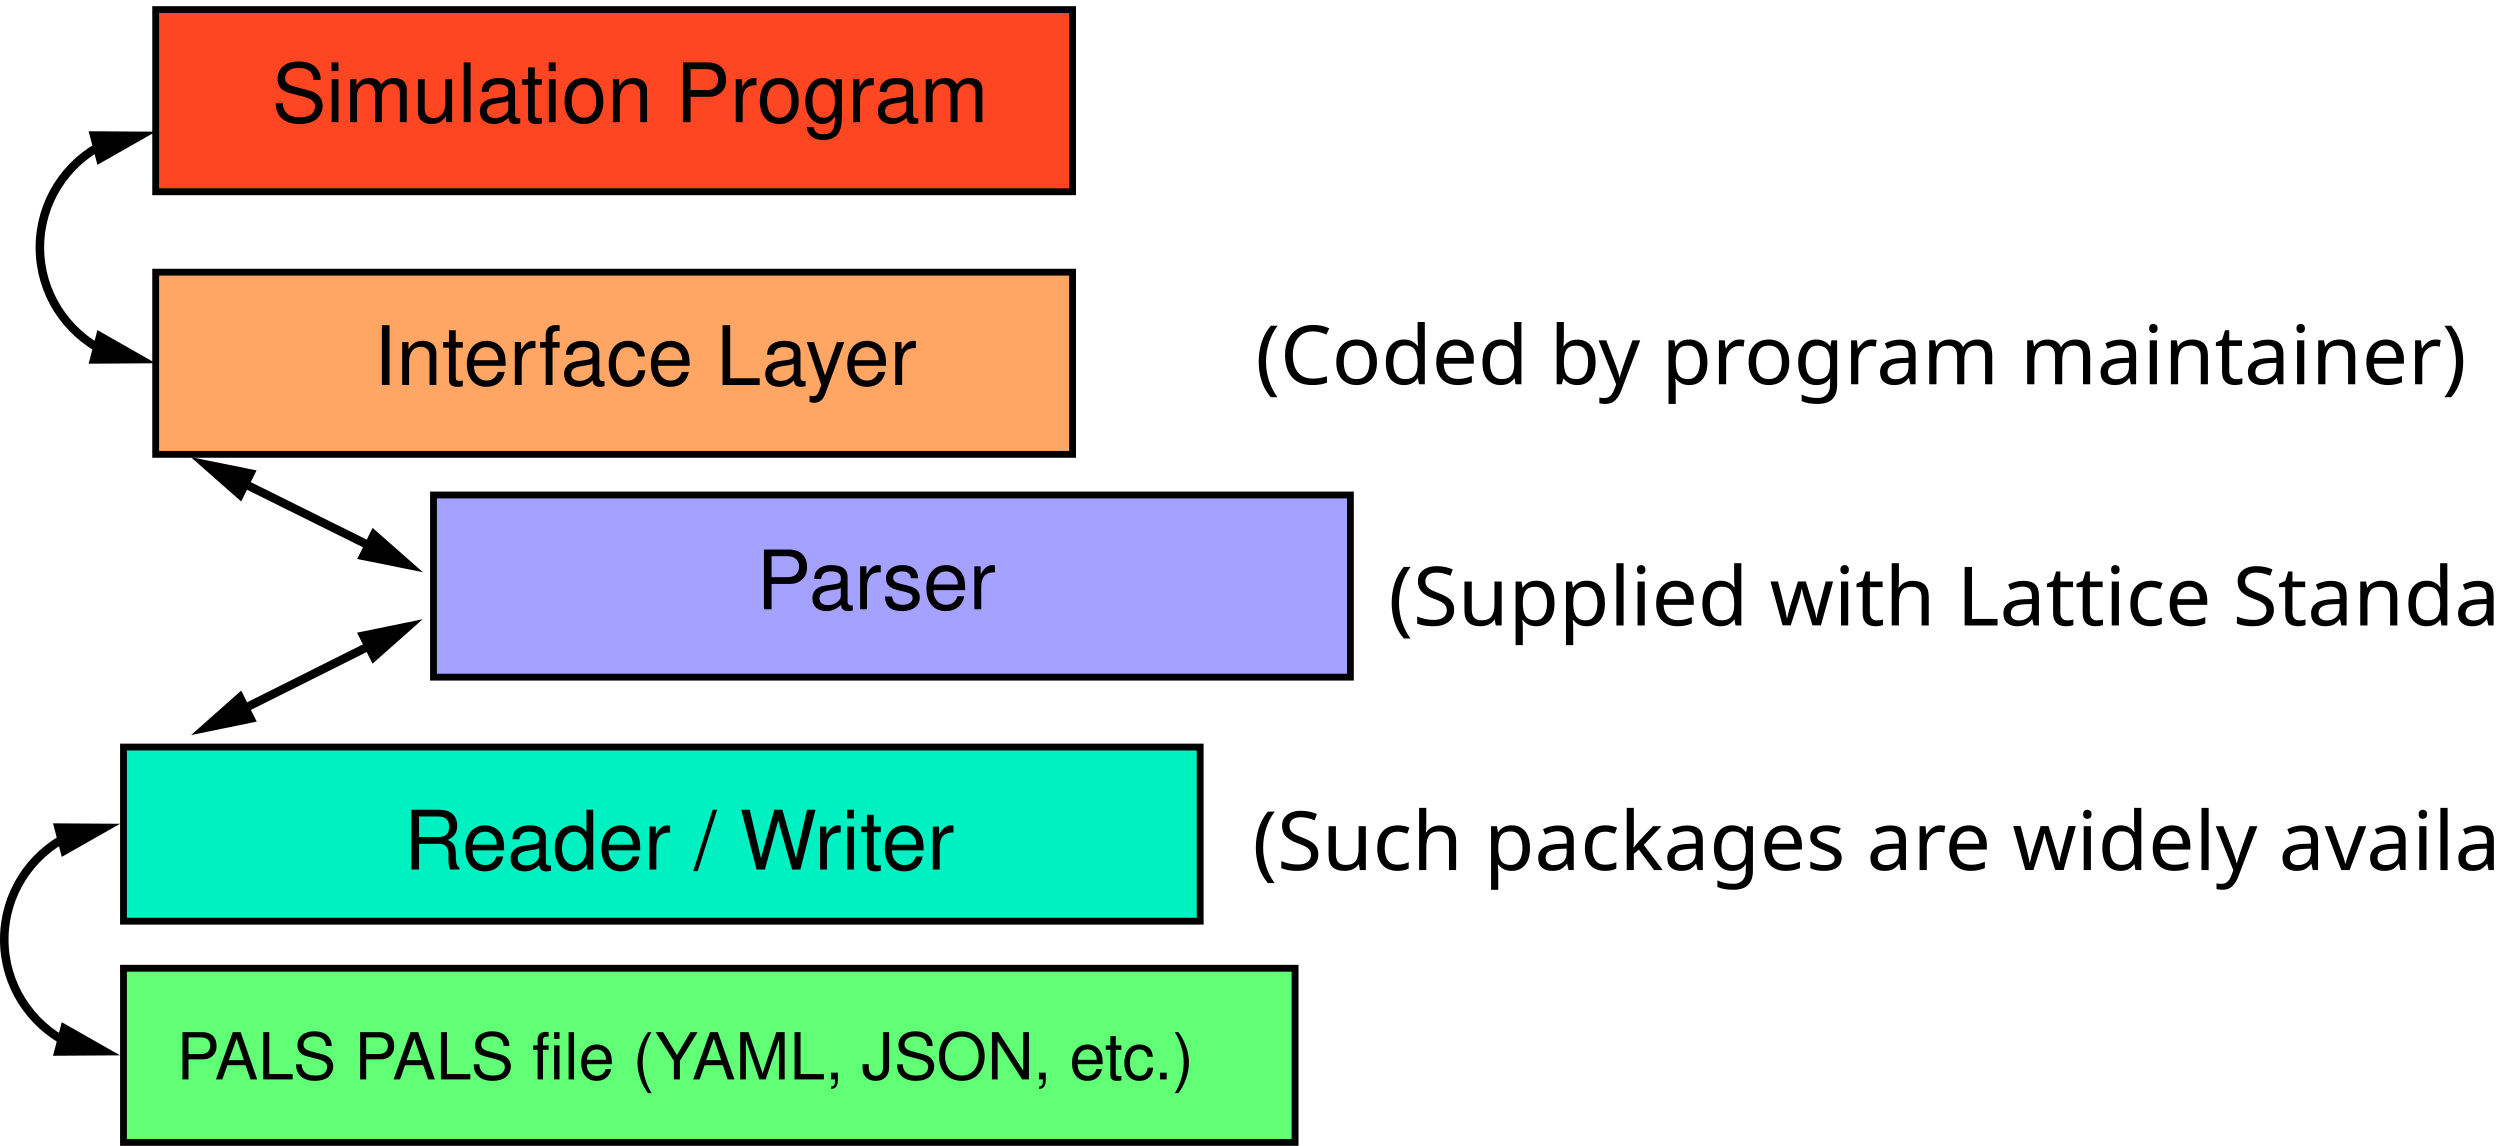
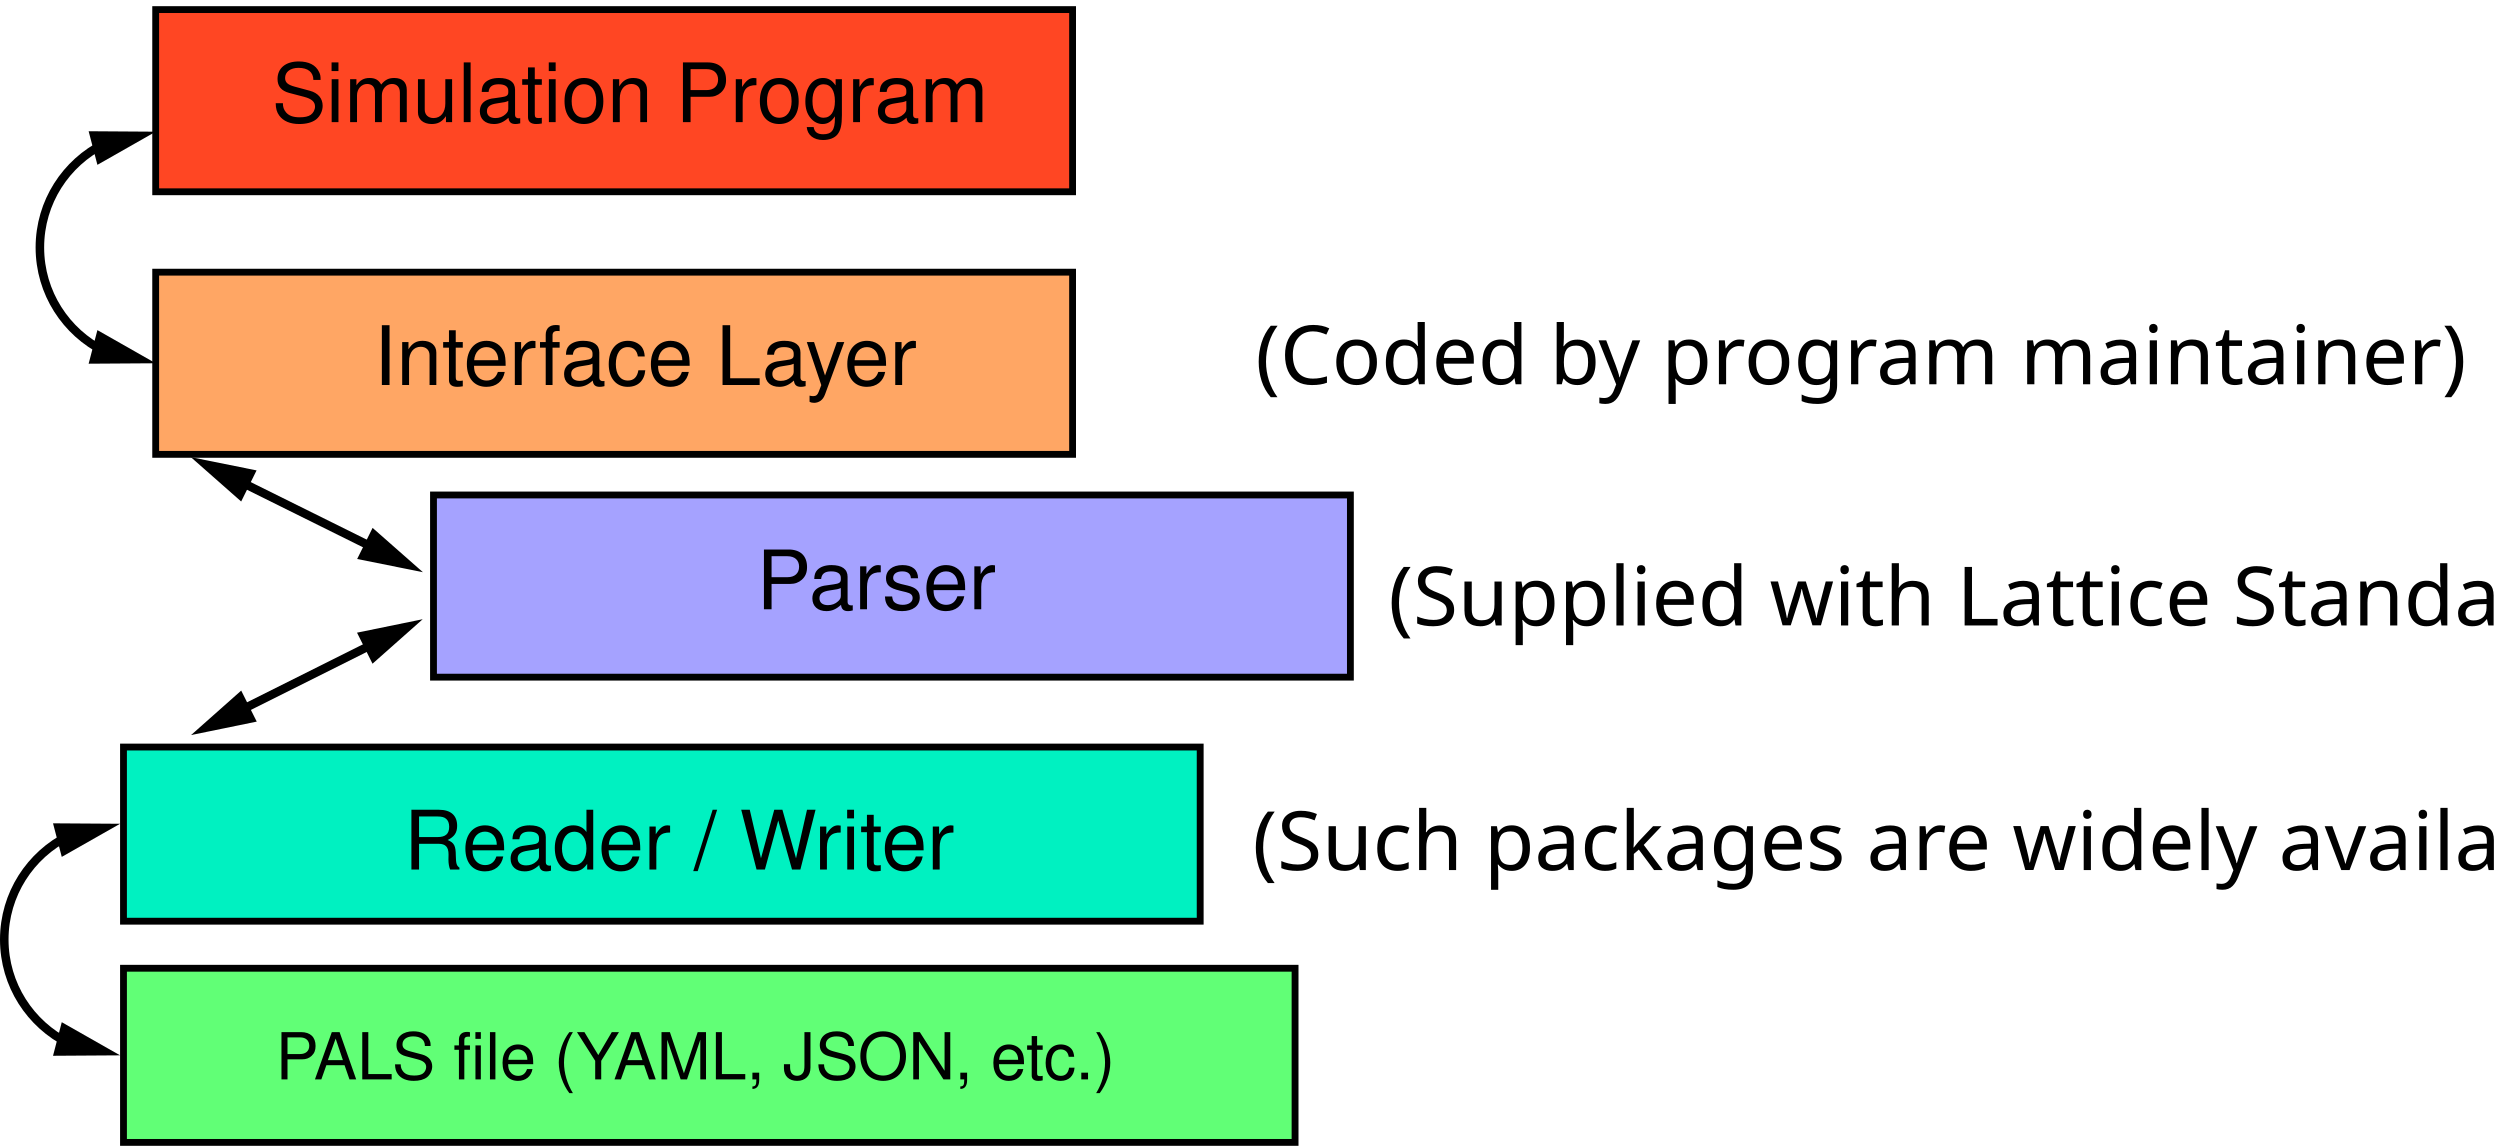
<svg xmlns="http://www.w3.org/2000/svg" id="Layer_1" version="1.1" viewBox="0 0 732.25 335.61">
  <defs>
    <style>
      .st0, .st1 {
        font-family: Helvetica, Helvetica;
      }

      .st0, .st2 {
        font-size: 24px;
      }

      .st1 {
        font-size: 19px;
      }

      .st2 {
        font-family: MyriadPro-Regular, 'Myriad Pro';
      }

      .st3 {
        fill: #00f1c1;
      }

      .st4 {
        fill: #ffa664;
      }

      .st4, .st5, .st6 {
        stroke-width: 2px;
      }

      .st4, .st5, .st6, .st7, .st8 {
        stroke: #000;
        stroke-miterlimit: 10;
      }

      .st5 {
        fill: #a5a2ff;
      }

      .st9 {
        fill: #61ff76;
      }

      .st6 {
        fill: #ff4623;
      }

      .st7 {
        stroke-width: 2.5px;
      }

      .st7, .st8 {
        fill: none;
      }

      .st8 {
        stroke-width: 3px;
      }
    </style>
  </defs>
  <rect class="st4" x="45.6" y="79.72" width="268.56" height="53.36" />
  <g>
    <rect class="st9" x="36.17" y="283.6" width="343.16" height="51.01" />
    <path d="M378.32,284.6v49.01H37.17v-49.01h341.16M380.32,282.6H35.17v53.01h345.16v-53.01h0Z" />
  </g>
  <rect class="st6" x="45.6" y="2.81" width="268.56" height="53.36" />
  <text class="st0" transform="translate(79.6 35.78)">
    <tspan x="0" y="0">Simulation Program</tspan>
  </text>
  <text class="st0" transform="translate(109.44 112.76)">
    <tspan x="0" y="0">Interface Layer</tspan>
  </text>
  <text class="st2" transform="translate(367.72 112.55)">
    <tspan x="0" y="0">(Coded by program maintainer)</tspan>
  </text>
  <text />
  <text class="st2" transform="translate(406.67 183.2)">
    <tspan x="0" y="0">(Supplied with Lattice Standard) </tspan>
  </text>
  <g>
    <rect class="st3" x="36.17" y="218.81" width="315.37" height="51.01" />
    <path d="M350.53,219.81v49.01H37.17v-49.01h313.37M352.53,217.81H35.17v53.01h317.37v-53.01h0Z" />
  </g>
  <text class="st0" transform="translate(118.27 254.68)">
    <tspan x="0" y="0">Reader / Writer</tspan>
  </text>
  <text class="st2" transform="translate(366.88 254.85)">
    <tspan x="0" y="0" xml:space="preserve">(Such packages are widely available)  </tspan>
  </text>
  <rect class="st5" x="126.97" y="144.98" width="268.56" height="53.36" />
  <text class="st0" transform="translate(221.57 178.45)">
    <tspan x="0" y="0">Parser</tspan>
  </text>
  <g>
    <line class="st7" x1="69.79" y1="140.79" x2="109.97" y2="160.72" />
    <polygon points="70.64 146.89 55.9 133.9 75.15 137.78 70.64 146.89" />
    <polygon points="104.61 163.73 123.87 167.6 109.13 154.62 104.61 163.73" />
  </g>
  <g>
    <path class="st7" d="M30.49,102.86c-11.15-5.56-18.81-17.07-18.81-30.38s7.66-24.82,18.81-30.37" />
    <polygon points="28.53 96.69 45.6 106.4 25.96 106.53 28.53 96.69" />
    <polygon points="28.53 48.28 45.6 38.57 25.96 38.44 28.53 48.28" />
  </g>
  <g>
    <path class="st7" d="M20.06,305.57c-11.15-5.56-18.81-17.07-18.81-30.38s7.66-24.82,18.81-30.37" />
    <polygon points="18.09 299.4 35.17 309.11 15.53 309.24 18.09 299.4" />
    <polygon points="18.09 250.98 35.17 241.28 15.53 241.15 18.09 250.98" />
  </g>
  <path class="st8" d="M80.61,133.08" />
  <g>
    <line class="st7" x1="69.82" y1="208.37" x2="109.94" y2="188.3" />
    <polygon points="75.2 211.36 55.96 215.3 70.65 202.27 75.2 211.36" />
    <polygon points="109.11 194.4 123.81 181.37 104.57 185.31 109.11 194.4" />
  </g>
-   <text class="st1" transform="translate(51.71 316.15)">
-     <tspan x="0" y="0">PALS PALS file (YAML, JSON, etc.)</tspan>
+   <text class="st1" transform="translate(80.71 316.15)">
+     <tspan x="0" y="0">PALS file (YAML, JSON, etc.)</tspan>
  </text>
</svg>
